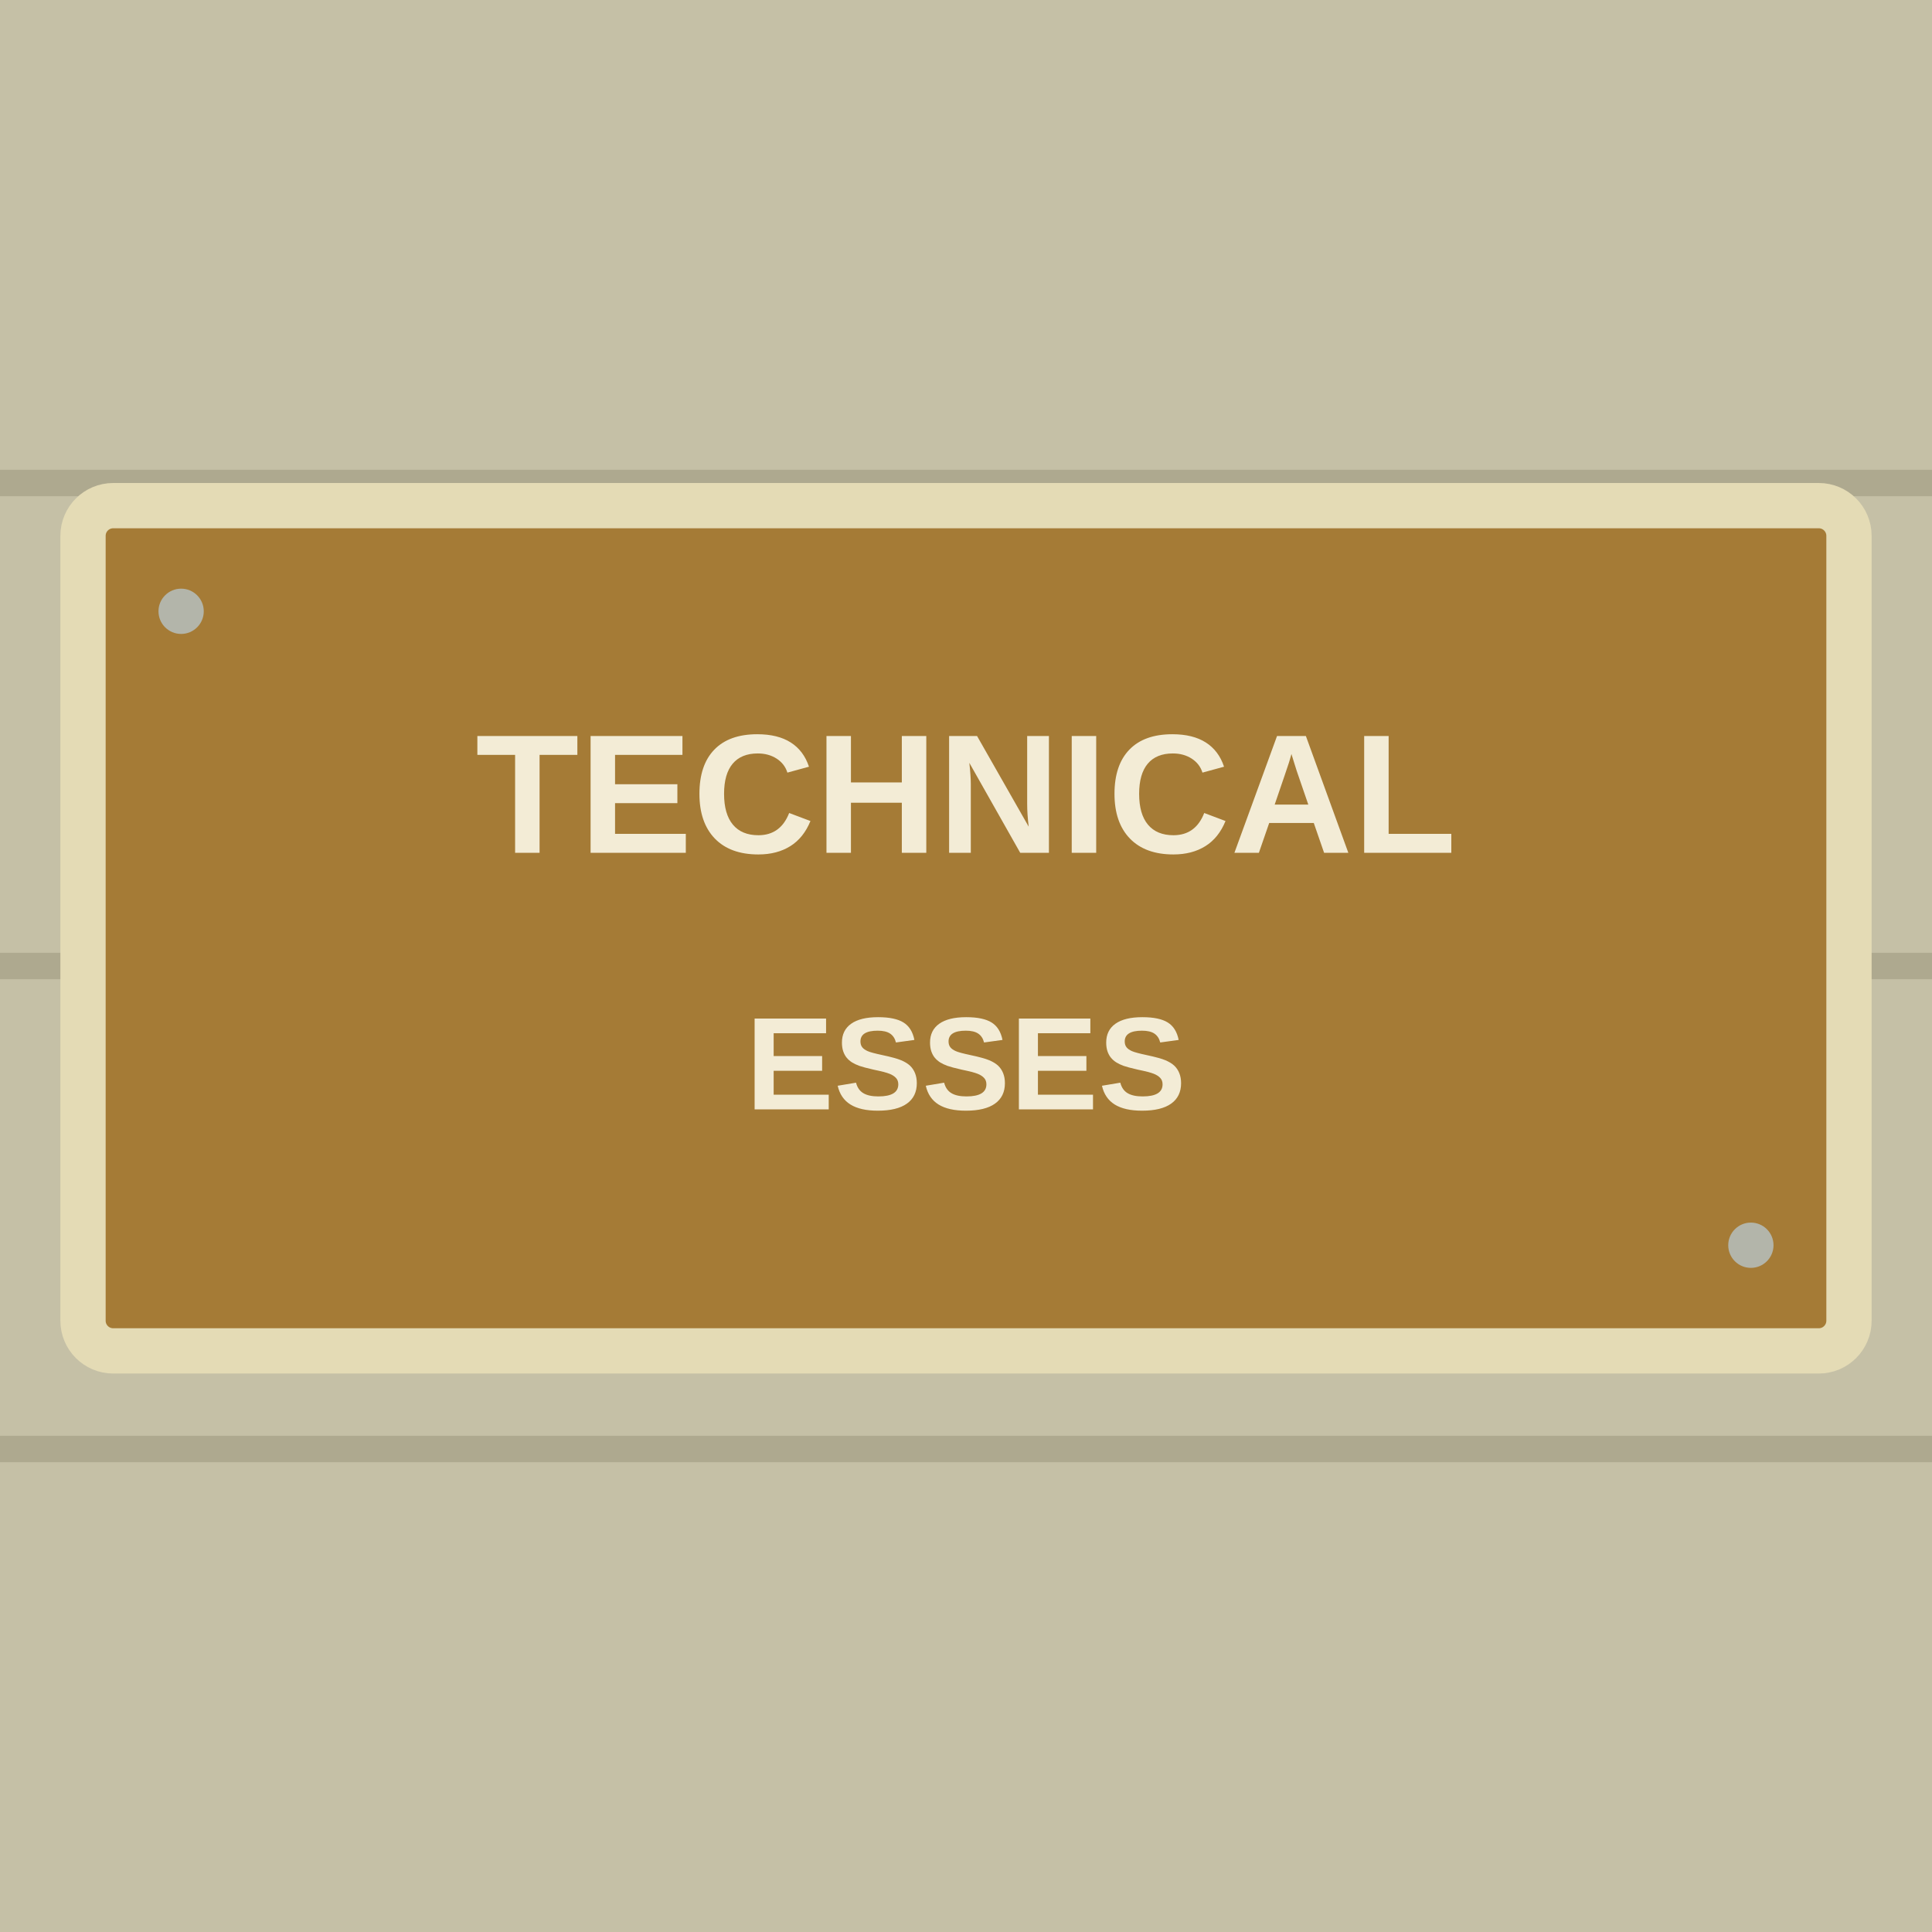
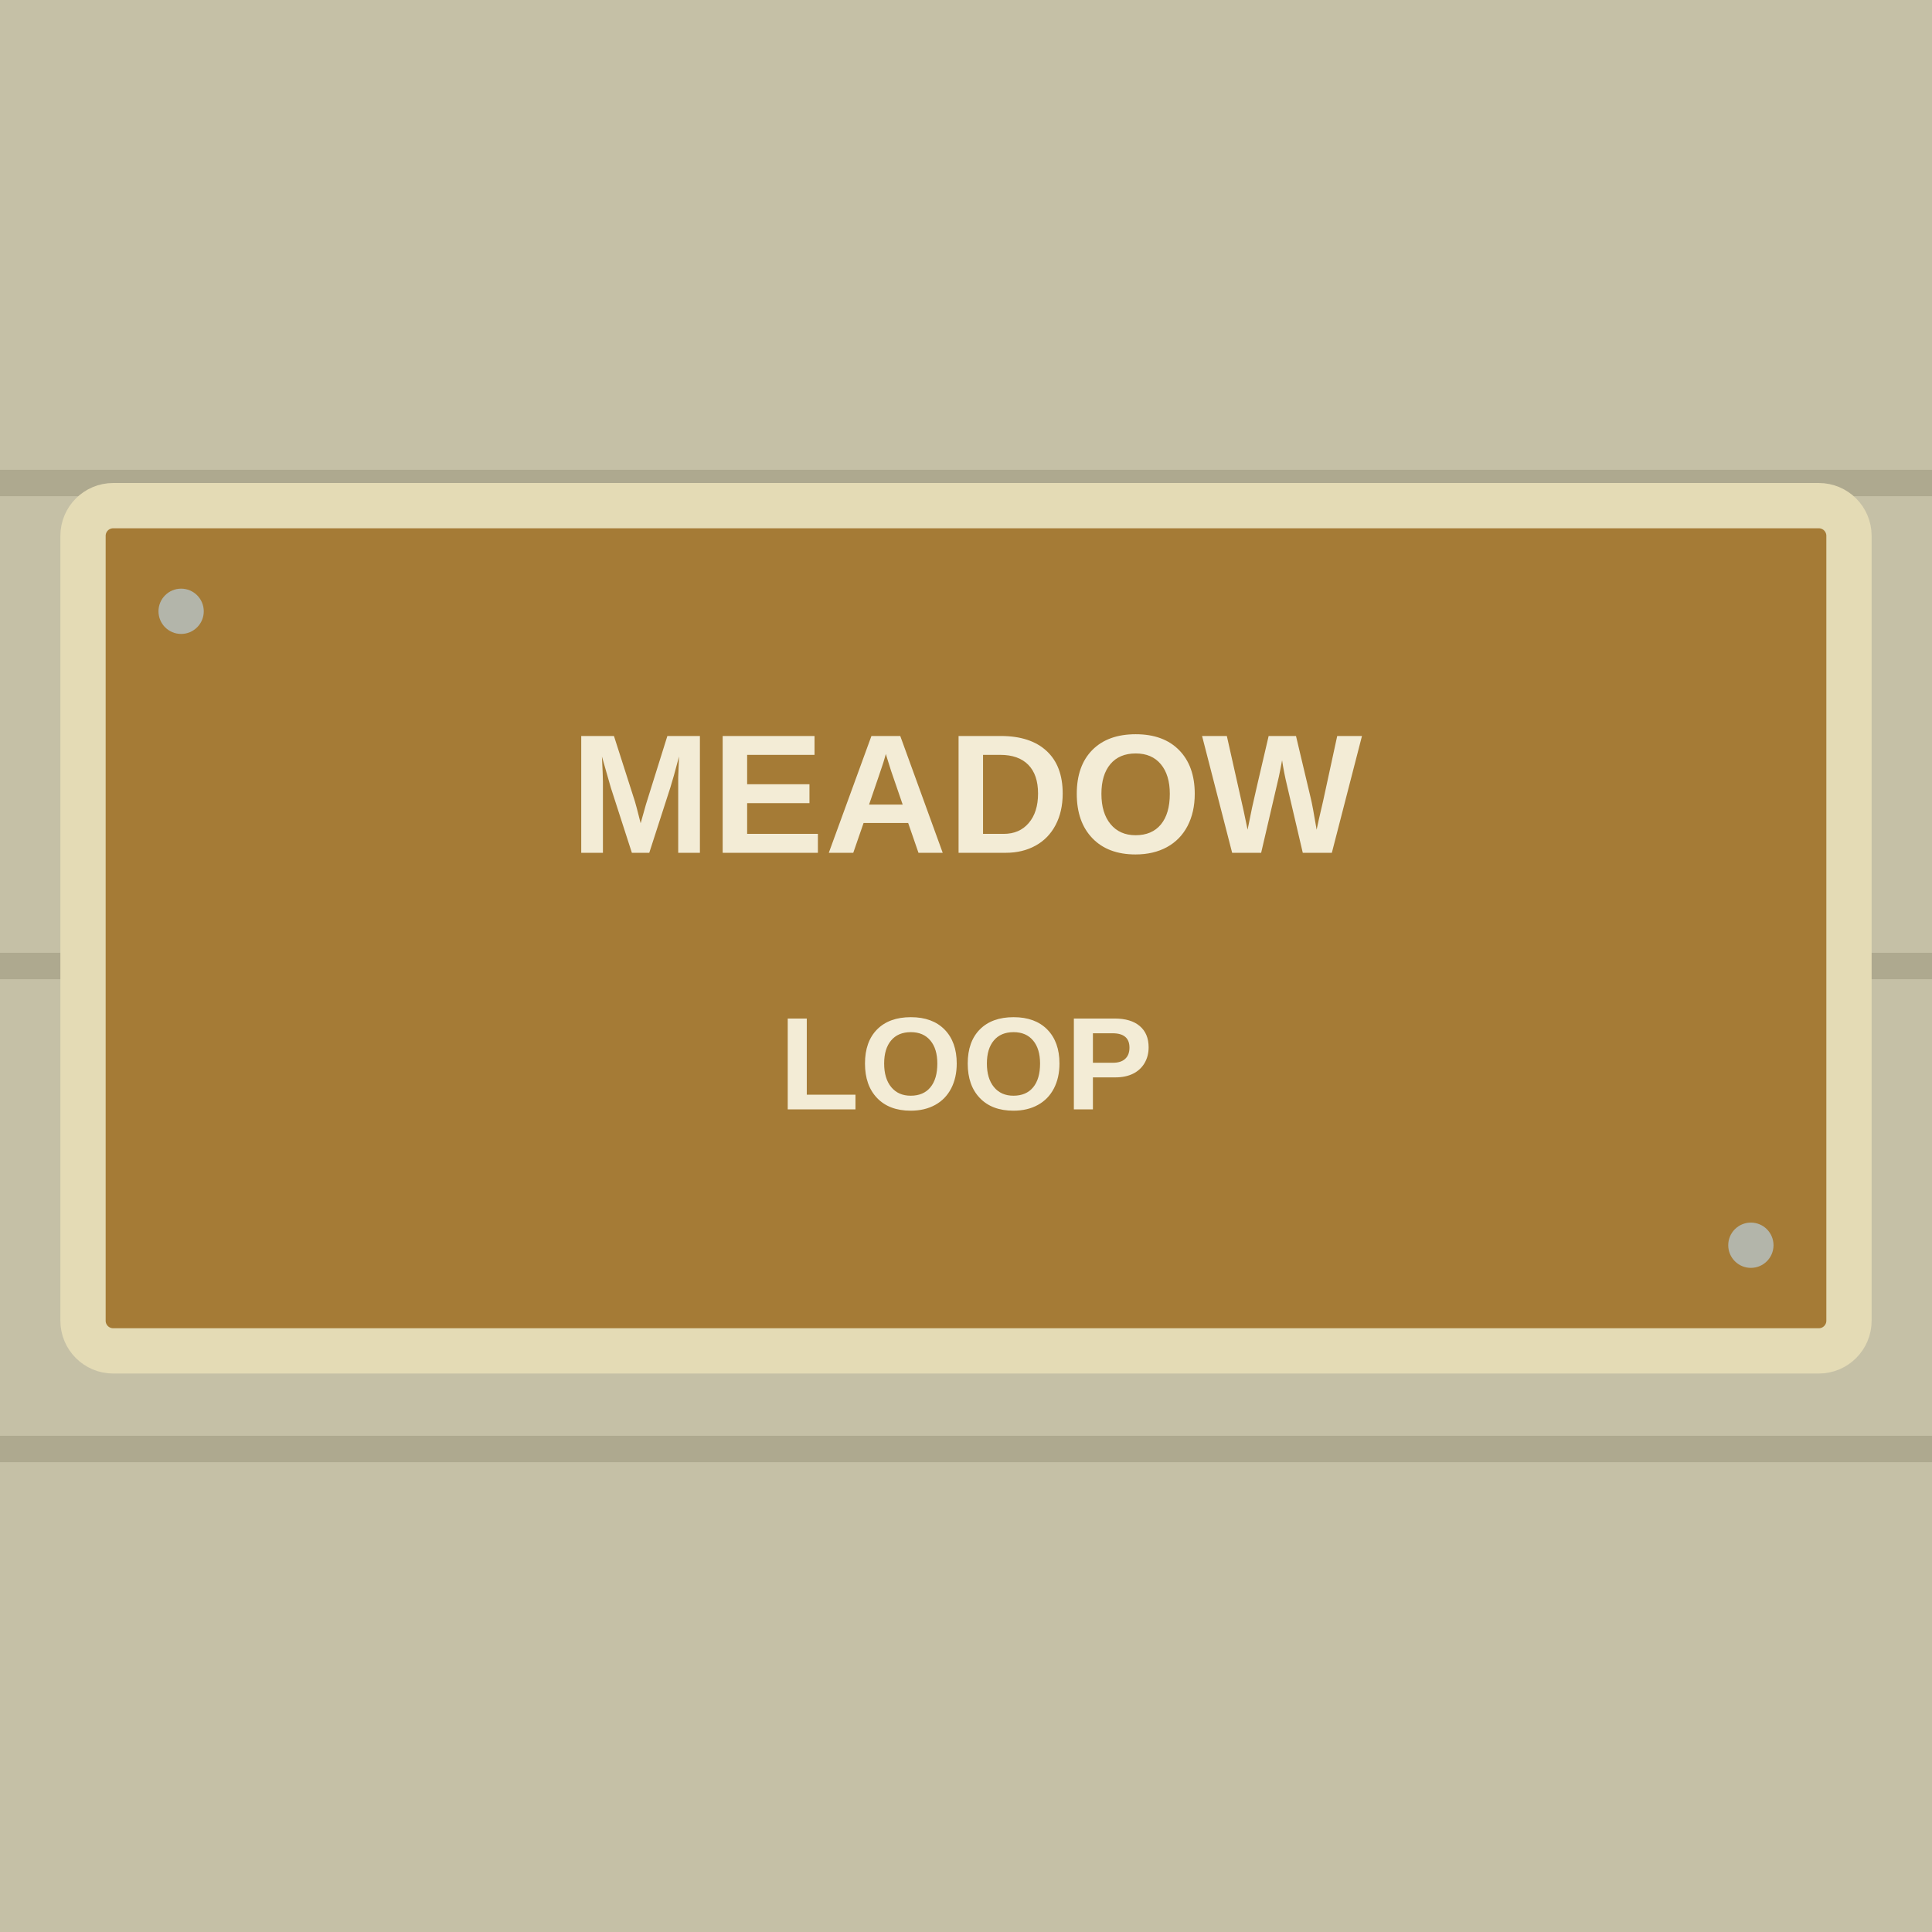
<svg xmlns="http://www.w3.org/2000/svg" width="512" height="512" viewBox="0 0 512 512">
  <rect width="512" height="512" fill="#c5c0a6" />
  <path d="M0 128H512M0 256H512M0 384H512" stroke="#aea98f" stroke-width="7" />
  <rect x="22" y="134" width="468" height="224" rx="8" fill="#a57b36" stroke="#e4dbb5" stroke-width="12" />
-   <text x="256" y="226" text-anchor="middle" fill="#f3ecd6" font-family="Arial,sans-serif" font-weight="bold" font-size="45">TECHNICAL</text>
-   <text x="256" y="294" text-anchor="middle" fill="#f3ecd6" font-family="Arial,sans-serif" font-weight="bold" font-size="35">ESSES</text>
+   <text x="256" y="226" text-anchor="middle" fill="#f3ecd6" font-family="Arial,sans-serif" font-weight="bold" font-size="45">MEADOW</text>
+   <text x="256" y="294" text-anchor="middle" fill="#f3ecd6" font-family="Arial,sans-serif" font-weight="bold" font-size="35">LOOP</text>
  <circle cx="48" cy="162" r="6" fill="#b3b5aa" />
  <circle cx="464" cy="330" r="6" fill="#b3b5aa" />
</svg>
